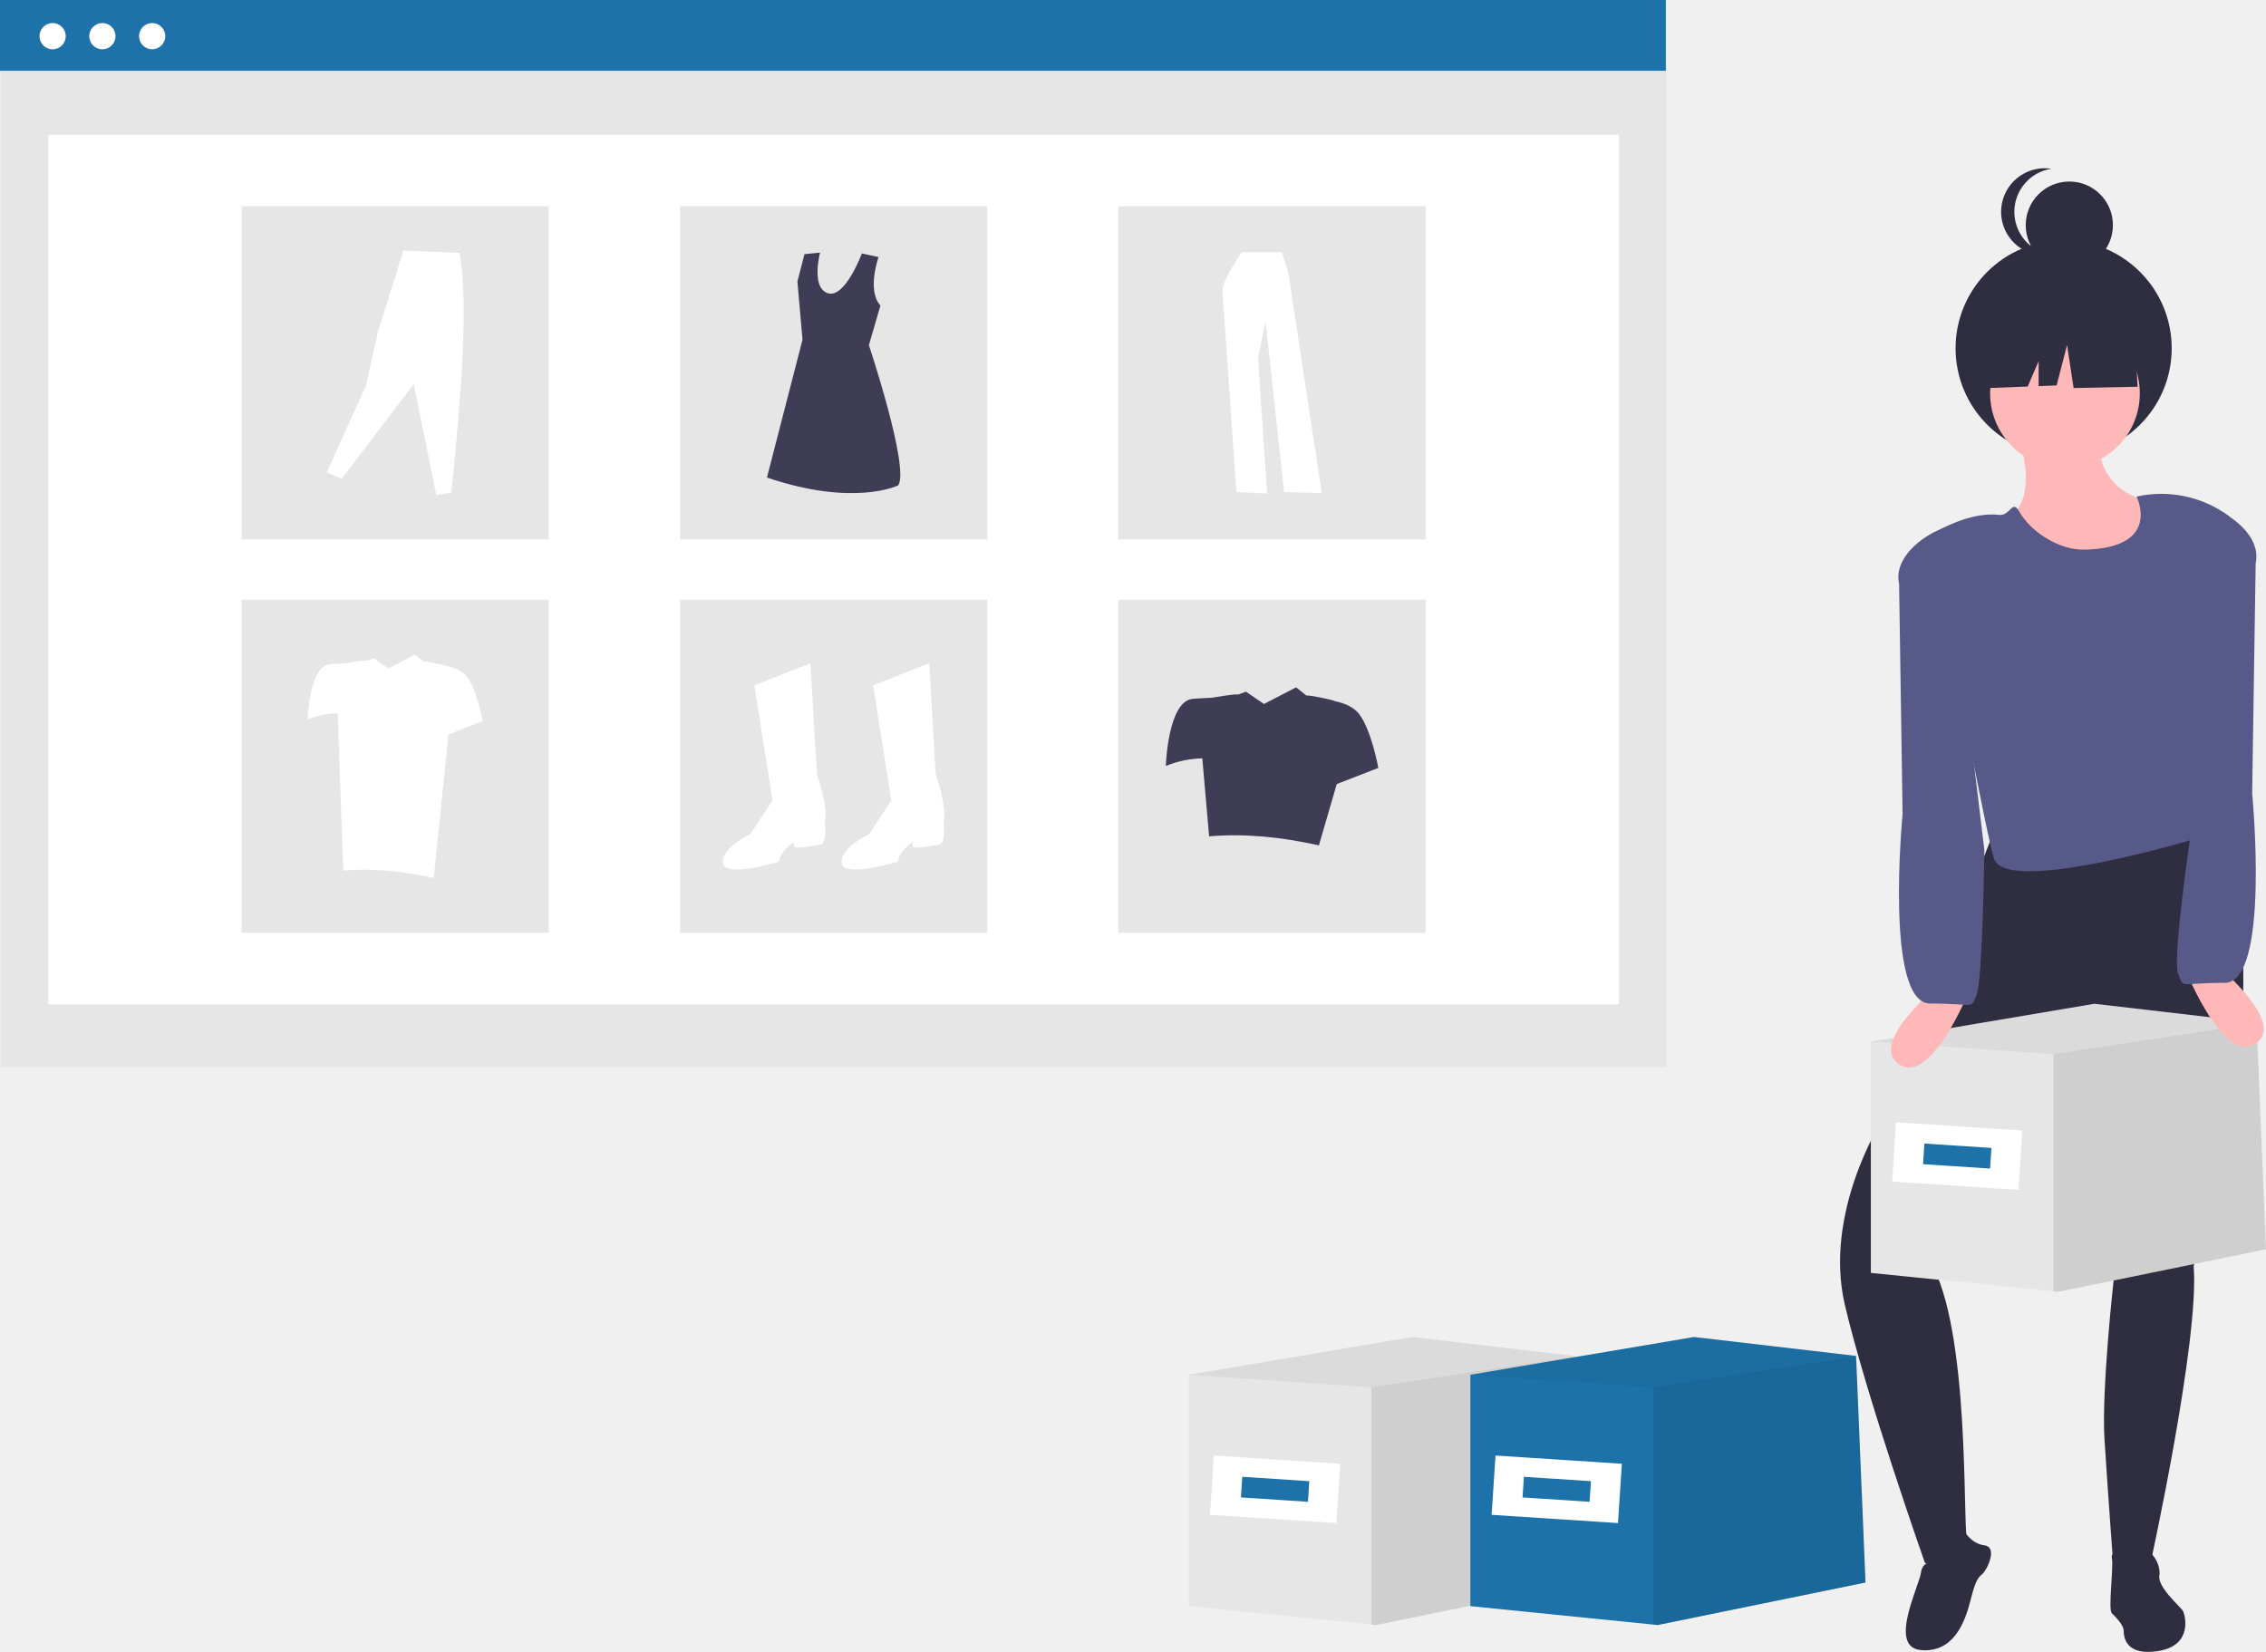
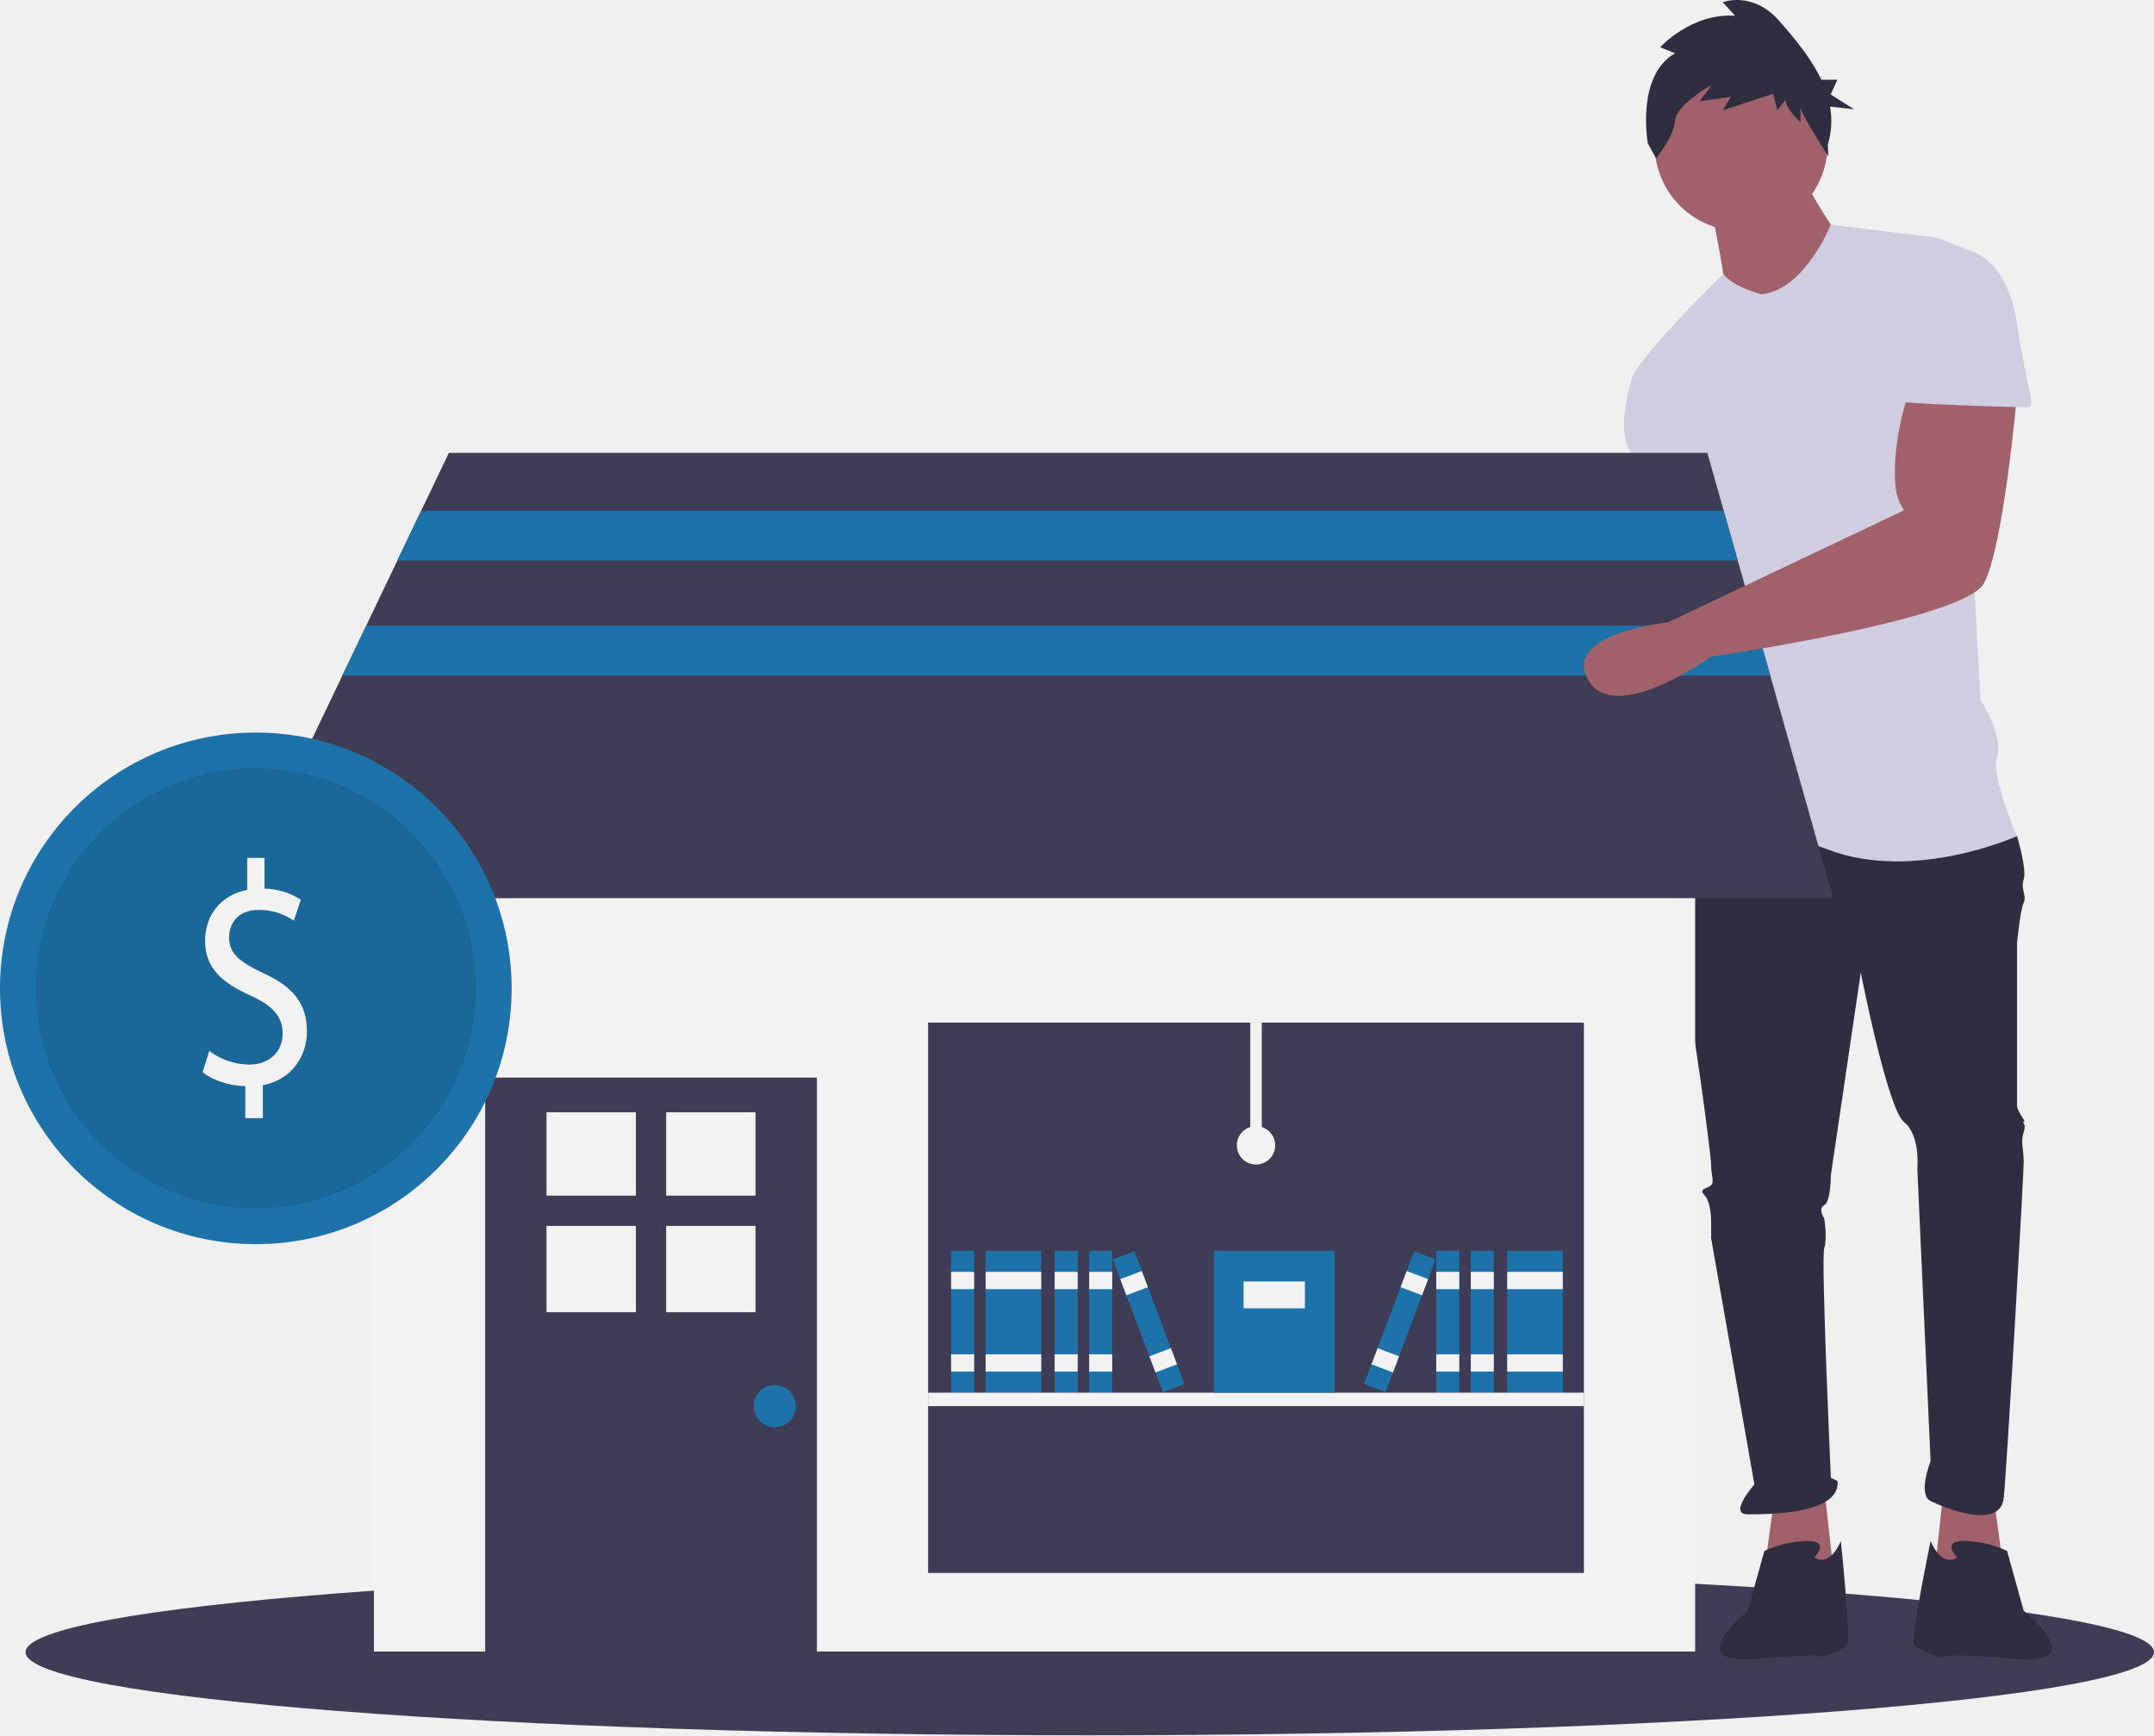
- <svg xmlns="http://www.w3.org/2000/svg" id="a80234ba-f3f6-42a2-9225-8d803f7486aa" data-name="Layer 1" width="877" height="639.474" viewBox="0 0 877 639.474">
-   <rect x="0.275" y="0.365" width="644.725" height="412.91" fill="#e6e6e6" />
-   <rect x="18.711" y="52.155" width="607.853" height="336.693" fill="#fff" />
-   <rect width="644.725" height="27.39" fill="#1d72aa" />
-   <circle cx="20.354" cy="14.003" r="5.077" fill="#fff" />
-   <circle cx="39.624" cy="14.003" r="5.077" fill="#fff" />
-   <circle cx="58.893" cy="14.003" r="5.077" fill="#fff" />
-   <rect x="93.501" y="79.848" width="118.887" height="128.982" fill="#e6e6e6" />
-   <rect x="263.193" y="79.848" width="118.887" height="128.982" fill="#e6e6e6" />
-   <rect x="432.885" y="79.848" width="118.887" height="128.982" fill="#e6e6e6" />
-   <rect x="93.501" y="232.176" width="118.887" height="128.982" fill="#e6e6e6" />
-   <rect x="263.193" y="232.176" width="118.887" height="128.982" fill="#e6e6e6" />
-   <rect x="432.885" y="232.176" width="118.887" height="128.982" fill="#e6e6e6" />
-   <path d="M453.428,395.588l21.722-8.588,2.526,42.939s4.546,13.134,3.031,18.186c0,0,1.01,8.588-1.515,9.093s-9.598,1.515-10.103,1.01-.505-2.021-.505-2.021-5.052,3.536-5.557,7.577c0,0-21.217,6.567-21.722.505s10.608-11.114,10.608-11.114l8.588-13.134Z" transform="translate(-161.5 -130.2629)" fill="#fff" />
-   <path d="M499.397,395.588l21.722-8.588,2.526,42.939s4.546,13.134,3.031,18.186c0,0,1.01,8.588-1.515,9.093s-9.598,1.515-10.103,1.01-.505-2.021-.505-2.021-5.052,3.536-5.557,7.577c0,0-21.217,6.567-21.722.505s10.608-11.114,10.608-11.114l8.588-13.134Z" transform="translate(-161.5 -130.2629)" fill="#fff" />
-   <path d="M501.522,229.773s-4.625,12.924.734,18.752l-4.468,15.353s15.874,47.622,11.339,54.274c0,0-16.932,8.466-50.796-3.024l13.757-53.367-1.965-22.526,2.721-10.583,6.047-.605s-3.628,13.606,3.024,15.723S495.056,228.387,495.056,228.387Z" transform="translate(-161.5 -130.2629)" fill="#3f3d56" />
-   <path d="M287.921,313.204l5.837,2.388,27.858-36.613,8.755,42.98,5.837-1.061c3.744-37.055,6.797-74.85,3.051-92.726l-21.623-.929-9.816,31.307L303.044,279.775Z" transform="translate(-161.5 -130.2629)" fill="#fff" />
-   <path d="M642.178,227.875s-7.966,11.074-7.577,15.543,5.44,77.327,5.44,77.327l11.852.583L648.395,268.87l2.914-14.183,7.189,66.058,14.572.389-13.017-85.681-2.526-7.577Z" transform="translate(-161.5 -130.2629)" fill="#fff" />
-   <path d="M687.2,406.281c-2.115-2.538-5.751-3.91-9.242-4.652.105-.317-10.618-2.532-10.798-2.076l-4.041-3.219-12.415,6.447-6.977-4.75-3.241,1.15c.132-.572-10.061,1.194-10.061,1.194-1.947.07-4.434.192-7.218.406-9.749.75-10.499,25.997-10.499,25.997a39.852,39.852,0,0,1,14.113-2.955l2.635,30.202c13.553-1.162,27.767.19,42.496,3.5L678.86,433.785l16.089-6.257S692.2,412.28,687.2,406.281Z" transform="translate(-161.5 -130.2629)" fill="#3f3d56" />
-   <path d="M341.941,391.901c-1.743-2.091-4.738-3.222-7.615-3.833.086-.262-8.749-2.086-8.897-1.71l-3.33-2.652-10.229,5.312-5.749-3.913-2.67.948c.109-.471-8.29.983-8.29.983-1.604.058-3.654.158-5.947.335-8.033.618-8.651,21.421-8.651,21.421a32.836,32.836,0,0,1,11.629-2.435L294.362,467.27c11.167-.958,22.879.157,35.015,2.884l5.692-55.59,13.257-5.155S346.06,396.845,341.941,391.901Z" transform="translate(-161.5 -130.2629)" fill="#fff" />
-   <polygon points="613 612.618 532.578 629.079 530.745 628.892 460.071 621.759 460.071 532.196 546.587 517.569 609.346 524.888 609.369 525.285 609.369 525.472 613 612.618" fill="#e6e6e6" />
-   <polygon points="613 612.618 532.578 629.079 530.745 628.892 530.745 537.076 609.369 525.285 613 612.618" opacity="0.1" style="isolation:isolate" />
-   <polygon points="609.369 525.472 609.346 525.495 530.745 537.076 460.071 532.196 546.587 517.569 609.346 524.888 609.369 525.285 609.369 525.472" opacity="0.05" style="isolation:isolate" />
-   <rect x="630.5" y="695.287" width="49" height="23" transform="translate(-114.0789 -171.4202) rotate(3.73411)" fill="#fff" />
-   <rect x="642" y="702.787" width="26" height="8" transform="translate(-114.0789 -171.4202) rotate(3.73411)" fill="#1d72aa" />
-   <polygon points="722 612.618 641.578 629.079 639.745 628.892 569.071 621.759 569.071 532.196 655.587 517.569 718.346 524.888 718.369 525.285 718.369 525.472 722 612.618" fill="#1d72aa" />
-   <polygon points="722 612.618 641.578 629.079 639.745 628.892 639.745 537.076 718.369 525.285 722 612.618" opacity="0.1" style="isolation:isolate" />
-   <polygon points="718.369 525.472 718.346 525.495 639.745 537.076 569.071 532.196 655.587 517.569 718.346 524.888 718.369 525.285 718.369 525.472" opacity="0.05" style="isolation:isolate" />
-   <rect x="739.5" y="695.287" width="49" height="23" transform="translate(-113.8475 -178.519) rotate(3.73411)" fill="#fff" />
-   <rect x="751" y="702.787" width="26" height="8" transform="translate(-113.8475 -178.519) rotate(3.73411)" fill="#1d72aa" />
-   <path d="M941.695,295.884s14.19,36.656-11.825,36.656,40.204,36.656,66.218,15.372,10.642-22.467,10.642-22.467-34.291,3.547-33.109-27.197Z" transform="translate(-161.5 -130.2629)" fill="#ffb8b8" />
-   <circle cx="798.679" cy="134.835" r="41.82" fill="#2f2e41" />
-   <path d="M934.6,448.422,889.666,564.303S867.2,599.777,875.477,635.251,906.5,735.287,906.5,735.287s17.183,4.372,16-11,.737-89.898-17-110l71.669-81.911,2.365,93.415s-4.73,42.569-3.547,61.488,3.547,50.846,3.547,50.846l14.19-2.365s19.142-87.094,16.777-115.473c0,0,43.934-137.891-1-171Z" transform="translate(-161.5 -130.2629)" fill="#2f2e41" />
-   <path d="M911.44,735.095s-5.785-1.473-6.452,3.833-12.835,28.903-.131,30.085,17.1-10.705,19.228-19.062,2.934-8.836,4.711-10.437,6.006-10.373.7-11.039-8.027-5.885-8.027-5.885S919.796,737.223,911.44,735.095Z" transform="translate(-161.5 -130.2629)" fill="#2f2e41" />
-   <path d="M988.797,730.991s-10.73-1.533-9.963,2.299-1.533,19.927,0,21.459,4.598,4.598,4.598,6.898.766,9.963,13.795,7.664,9.963-13.795,9.197-15.328-9.963-9.197-9.197-13.795S993.395,727.926,988.797,730.991Z" transform="translate(-161.5 -130.2629)" fill="#2f2e41" />
-   <circle cx="799.195" cy="152.276" r="28.966" fill="#ffb8b8" />
-   <path d="M988.402,322.489s10.103,19.989-20.35,20.556c-9.362.174-20.495-6.648-25.091-14.806-2.708-4.806-3.392,1.832-7.77,1.345-8.292-.921-17.15,2.518-25.076,6.733a5.001,5.001,0,0,0-2.442,5.866C913.684,362.127,930.85,458.064,933.5,463.287c6.767,13.339,80-9,80-9,1.004-36.294-12.17-87.071,11-124A44.135,44.135,0,0,0,988.402,322.489Z" transform="translate(-161.5 -130.2629)" fill="#575a89" />
-   <polygon points="826.283 130.002 805.06 118.886 775.753 123.433 769.69 150.214 784.784 149.633 789 139.794 789 149.471 795.965 149.203 800.007 133.539 802.534 150.214 827.292 149.708 826.283 130.002" fill="#2f2e41" />
-   <circle cx="800.88" cy="87.146" r="16.875" fill="#2f2e41" />
-   <path d="M941.104,212.273a16.879,16.879,0,0,1,14.307-16.68,16.875,16.875,0,1,0,0,33.361A16.879,16.879,0,0,1,941.104,212.273Z" transform="translate(-161.5 -130.2629)" fill="#2f2e41" />
-   <polygon points="877 483.618 796.578 500.079 794.745 499.892 724.071 492.759 724.071 403.196 810.587 388.569 873.346 395.888 873.369 396.285 873.369 396.472 877 483.618" fill="#e6e6e6" />
-   <polygon points="877 483.618 796.578 500.079 794.745 499.892 794.745 408.076 873.369 396.285 877 483.618" opacity="0.1" style="isolation:isolate" />
-   <polygon points="873.369 396.472 873.346 396.495 794.745 408.076 724.071 403.196 810.587 388.569 873.346 395.888 873.369 396.285 873.369 396.472" opacity="0.05" style="isolation:isolate" />
-   <rect x="894.5" y="566.287" width="49" height="23" transform="translate(-121.9197 -188.8875) rotate(3.73411)" fill="#fff" />
-   <rect x="906" y="573.787" width="26" height="8" transform="translate(-121.9197 -188.8875) rotate(3.73411)" fill="#1d72aa" />
-   <path d="M913.221,510.457s-29.562,23.649-16.555,31.927,28.379-31.927,28.379-31.927Z" transform="translate(-161.5 -130.2629)" fill="#ffb8b8" />
-   <path d="M914.5,335.287c-1.531-1.726-20.867,8.136-18,21l1.349,89.134s-7.095,73.313,10.642,73.313,15.644,2.465,18.009-3.447,3-56,3-56Z" transform="translate(-161.5 -130.2629)" fill="#575a89" />
-   <path d="M1005.954,502.457s15.372,40.204,28.379,31.927-16.555-31.927-16.555-31.927Z" transform="translate(-161.5 -130.2629)" fill="#ffb8b8" />
-   <path d="M1009.5,452.287s-7.365,49.088-5,55,.272,3.447,18.009,3.447,10.642-73.313,10.642-73.313L1034.5,348.287c2.867-12.864-16.469-22.726-18-21l-17,58Z" transform="translate(-161.5 -130.2629)" fill="#575a89" />
+ <svg xmlns="http://www.w3.org/2000/svg" id="b582dbfc-ed60-4217-aa06-1e10ec960023" data-name="Layer 1" width="842" height="678.376" viewBox="0 0 842 678.376">
+   <ellipse cx="426" cy="645.876" rx="416" ry="32.5" fill="#3f3d56" />
+   <polygon points="779.369 585.5 783.268 614.093 755.975 616.692 759.874 581.601 779.369 585.5" fill="#a0616a" />
+   <path d="M829.702,303.812s2.599,35.091,2.599,36.391S814.106,431.18,814.106,431.18s-25.993,49.387,0,48.088,18.195-46.788,18.195-46.788l27.293-75.381-11.697-53.286Z" transform="translate(-179 -110.8118)" fill="#a0616a" />
+   <polygon points="693.591 585.5 689.692 614.093 716.985 616.692 713.086 581.601 693.591 585.5" fill="#a0616a" />
+   <path d="M842.698,428.581l-6.498,9.098s-3.899,38.99,0,51.987,11.697,72.781,11.697,76.68,1.3,6.498,0,7.798-5.199,1.3-2.599,3.899,2.599,10.397,2.599,10.397V594.938l16.896,96.175s-10.397,11.697-2.599,11.697,36.391,0,35.091-12.997l-2.599-1.3s-3.899-85.778-2.599-89.677,0-11.697,0-11.697-2.599-3.899,0-5.199,2.599-11.697,2.599-11.697l11.697-79.28s10.397,53.286,16.896,58.485,5.199,18.195,5.199,18.195l5.199,114.371s-5.199,12.997,0,15.596,27.293,11.697,28.593-1.3,7.798-126.068,7.798-131.266-1.3-7.798,0-11.697-1.3-3.899,0-3.899-2.599-3.899-2.599-6.498V479.268s1.3-12.997,2.599-15.596-1.3-5.199,0-9.098-2.599-16.896-2.599-16.896l-58.485-15.596Z" transform="translate(-179 -110.8118)" fill="#2f2e41" />
+   <path d="M888.187,719.706s6.498-6.498-2.599-6.498a42.303,42.303,0,0,0-16.896,3.899l-6.498,23.394S835.55,761.945,865.442,759.346s25.344-.65,25.344-.65,9.098-2.599,10.397-5.199-2.599-40.29-2.599-40.29S894.685,723.605,888.187,719.706Z" transform="translate(-179 -110.8118)" fill="#2f2e41" />
+   <path d="M944.072,719.706s-6.498-6.498,2.599-6.498a42.303,42.303,0,0,1,16.896,3.899l6.498,23.394s26.643,21.445-3.249,18.845-29.243-.65-29.243-.65-9.098-2.599-10.397-5.199,6.498-40.29,6.498-40.29S937.574,723.605,944.072,719.706Z" transform="translate(-179 -110.8118)" fill="#2f2e41" />
+   <circle cx="680.594" cy="56.536" r="33.791" fill="#a0616a" />
+   <path d="M847.897,192.041s5.199,25.993,5.199,29.892,22.094,15.596,22.094,15.596l24.694-31.192s-15.596-22.094-15.596-27.293Z" transform="translate(-179 -110.8118)" fill="#a0616a" />
+   <path d="M867.392,225.832s-11.328-3.015-14.761-8.006c0,0-35.926,35.299-35.926,41.797l28.593,50.687s0,18.195,2.599,19.495,0,0,0,5.199-7.798,38.99-5.199,44.189,5.199,1.3,2.599,9.098-9.098,49.387-9.098,49.387,23.394-7.798,57.185,5.199,74.081-5.199,74.081-5.199-10.397-23.394-7.798-31.192-6.498-22.094-6.498-22.094l-6.498-119.569s9.098-53.286,2.599-55.886L936.274,203.738l-41.621-5.115S884.288,224.533,867.392,225.832Z" transform="translate(-179 -110.8118)" fill="#d0cde1" />
+   <path d="M829.702,250.526l-12.997,9.098s-6.498,19.495,0,28.593,9.098,22.094,9.098,22.094l25.993-2.599Z" transform="translate(-179 -110.8118)" fill="#d0cde1" />
+   <path d="M833.794,131.636l-5.862-2.347s12.256-13.493,29.308-12.32l-4.796-5.28s11.723-4.693,22.38,7.626c5.602,6.476,12.084,14.089,16.125,22.664h6.277l-2.62,5.769,9.17,5.769-9.412-1.036a31.921,31.921,0,0,1-.89,14.94l.252,4.56s-10.91-16.879-10.91-19.226v5.867s-5.862-5.28-5.862-8.8l-3.197,4.107-1.599-6.453-19.716,6.453,3.197-5.28-12.256,1.76,4.796-6.453s-13.854,7.627-14.387,14.08c-.533,6.453-7.46,14.666-7.46,14.666l-3.197-5.867S818.341,140.435,833.794,131.636Z" transform="translate(-179 -110.8118)" fill="#2f2e41" />
+   <rect x="146.169" y="282.832" width="516.463" height="362.798" fill="#f2f2f2" />
+   <rect x="189.645" y="421.256" width="129.678" height="226.374" fill="#3f3d56" />
+   <rect x="213.632" y="434.837" width="34.932" height="32.563" fill="#f2f2f2" />
+   <rect x="260.405" y="434.837" width="34.932" height="32.563" fill="#f2f2f2" />
+   <rect x="213.632" y="479.241" width="34.932" height="33.748" fill="#f2f2f2" />
+   <rect x="260.405" y="479.241" width="34.932" height="33.748" fill="#f2f2f2" />
+   <circle cx="302.832" cy="549.684" r="8.245" fill="#1d72aa" />
+   <rect x="362.799" y="399.767" width="256.357" height="215.13" fill="#3f3d56" />
+   <polygon points="716.602 351.134 92.199 351.134 133.831 264.092 143.148 244.603 155.337 219.117 164.654 199.628 175.455 177.051 667.407 177.051 673.786 199.628 679.295 219.117 686.499 244.603 692.008 264.092 716.602 351.134" fill="#3f3d56" />
+   <rect x="371.794" y="488.967" width="8.995" height="55.469" fill="#1d72aa" />
+   <rect x="371.794" y="497.213" width="8.995" height="6.746" fill="#f2f2f2" />
+   <rect x="371.794" y="529.445" width="8.995" height="6.746" fill="#f2f2f2" />
+   <rect x="385.286" y="488.967" width="21.738" height="55.469" fill="#1d72aa" />
+   <rect x="385.286" y="497.213" width="21.738" height="6.746" fill="#f2f2f2" />
+   <rect x="385.286" y="529.445" width="21.738" height="6.746" fill="#f2f2f2" />
+   <rect x="412.271" y="488.967" width="8.995" height="55.469" fill="#1d72aa" />
+   <rect x="412.271" y="497.213" width="8.995" height="6.746" fill="#f2f2f2" />
+   <rect x="412.271" y="529.445" width="8.995" height="6.746" fill="#f2f2f2" />
+   <rect x="425.764" y="488.967" width="8.995" height="55.469" fill="#1d72aa" />
+   <rect x="425.764" y="497.213" width="8.995" height="6.746" fill="#f2f2f2" />
+   <rect x="425.764" y="529.445" width="8.995" height="6.746" fill="#f2f2f2" />
+   <rect x="623.503" y="599.779" width="8.995" height="55.469" transform="translate(-359.9765 151.0324) rotate(-20.65411)" fill="#1d72aa" />
+   <rect x="617.819" y="609.06" width="8.995" height="6.746" transform="translate(-355.0227 148.058) rotate(-20.65411)" fill="#f2f2f2" />
+   <rect x="629.188" y="639.221" width="8.995" height="6.746" transform="translate(-364.9303 154.0067) rotate(-20.65411)" fill="#f2f2f2" />
+   <rect x="589.173" y="488.967" width="21.738" height="55.469" fill="#1d72aa" />
+   <rect x="589.173" y="497.213" width="21.738" height="6.746" fill="#f2f2f2" />
+   <rect x="589.173" y="529.445" width="21.738" height="6.746" fill="#f2f2f2" />
+   <rect x="574.931" y="488.967" width="8.995" height="55.469" fill="#1d72aa" />
+   <rect x="574.931" y="497.213" width="8.995" height="6.746" fill="#f2f2f2" />
+   <rect x="574.931" y="529.445" width="8.995" height="6.746" fill="#f2f2f2" />
+   <rect x="561.438" y="488.967" width="8.995" height="55.469" fill="#1d72aa" />
+   <rect x="561.438" y="497.213" width="8.995" height="6.746" fill="#f2f2f2" />
+   <rect x="561.438" y="529.445" width="8.995" height="6.746" fill="#f2f2f2" />
+   <rect x="698.462" y="623.016" width="55.469" height="8.995" transform="translate(-296.1332 974.883) rotate(-69.34589)" fill="#1d72aa" />
+   <rect x="728.508" y="607.936" width="6.746" height="8.995" transform="translate(-278.3428 970.4412) rotate(-69.34589)" fill="#f2f2f2" />
+   <rect x="717.138" y="638.096" width="6.746" height="8.995" transform="translate(-313.9237 979.3249) rotate(-69.34589)" fill="#f2f2f2" />
+   <rect x="362.799" y="544.437" width="256.357" height="5.247" fill="#f2f2f2" />
+   <rect x="474.487" y="488.967" width="47.224" height="55.469" fill="#1d72aa" />
+   <rect x="486.105" y="500.961" width="23.987" height="10.494" fill="#f2f2f2" />
+   <rect x="488.729" y="399.767" width="4.497" height="47.973" fill="#f2f2f2" />
+   <circle cx="490.977" cy="447.74" r="7.496" fill="#f2f2f2" />
+   <polygon points="679.295 219.117 155.337 219.117 164.654 199.628 673.786 199.628 679.295 219.117" fill="#1d72aa" />
+   <polygon points="692.008 264.092 133.831 264.092 143.148 244.603 686.499 244.603 692.008 264.092" fill="#1d72aa" />
+   <path d="M925.877,262.223s-7.526,19.353-5.954,38.501a20.293,20.293,0,0,0,3.355,9.587h0L831.073,354.085s-41.662,4.313-31.264,22.509,48.088-9.098,48.088-9.098,98.775-14.296,106.573-28.593,12.997-74.081,12.997-74.081Z" transform="translate(-179 -110.8118)" fill="#a0616a" />
+   <path d="M929.776,208.937h19.495s14.296,2.599,18.195,28.593,7.798,32.492,3.899,32.492-50.687-1.3-50.687-2.599S929.776,208.937,929.776,208.937Z" transform="translate(-179 -110.8118)" fill="#d0cde1" />
+   <circle cx="100" cy="386.376" r="100" fill="#1d72aa" />
+   <circle cx="100" cy="386.376" r="86" opacity="0.1" />
+   <path d="M274.879,547.936V535.419c-6.327-.123-12.873-2.355-16.691-5.453l2.618-8.303a26.681,26.681,0,0,0,15.709,5.329c7.746,0,12.982-5.081,12.982-12.145,0-6.816-4.255-11.03-12.328-14.748-11.128-4.957-18-10.658-18-21.44,0-10.287,6.437-18.094,16.473-19.953V446.188h6.764v12.021A26.543,26.543,0,0,1,296.589,462.547l-2.728,8.18a24.107,24.107,0,0,0-13.746-4.214c-8.4,0-11.564,5.701-11.564,10.658,0,6.444,4.036,9.666,13.528,14.128,11.236,5.205,16.909,11.649,16.909,22.679,0,9.79-6,18.962-17.237,21.068v12.89Z" transform="translate(-179 -110.8118)" fill="#f2f2f2" />
</svg>
